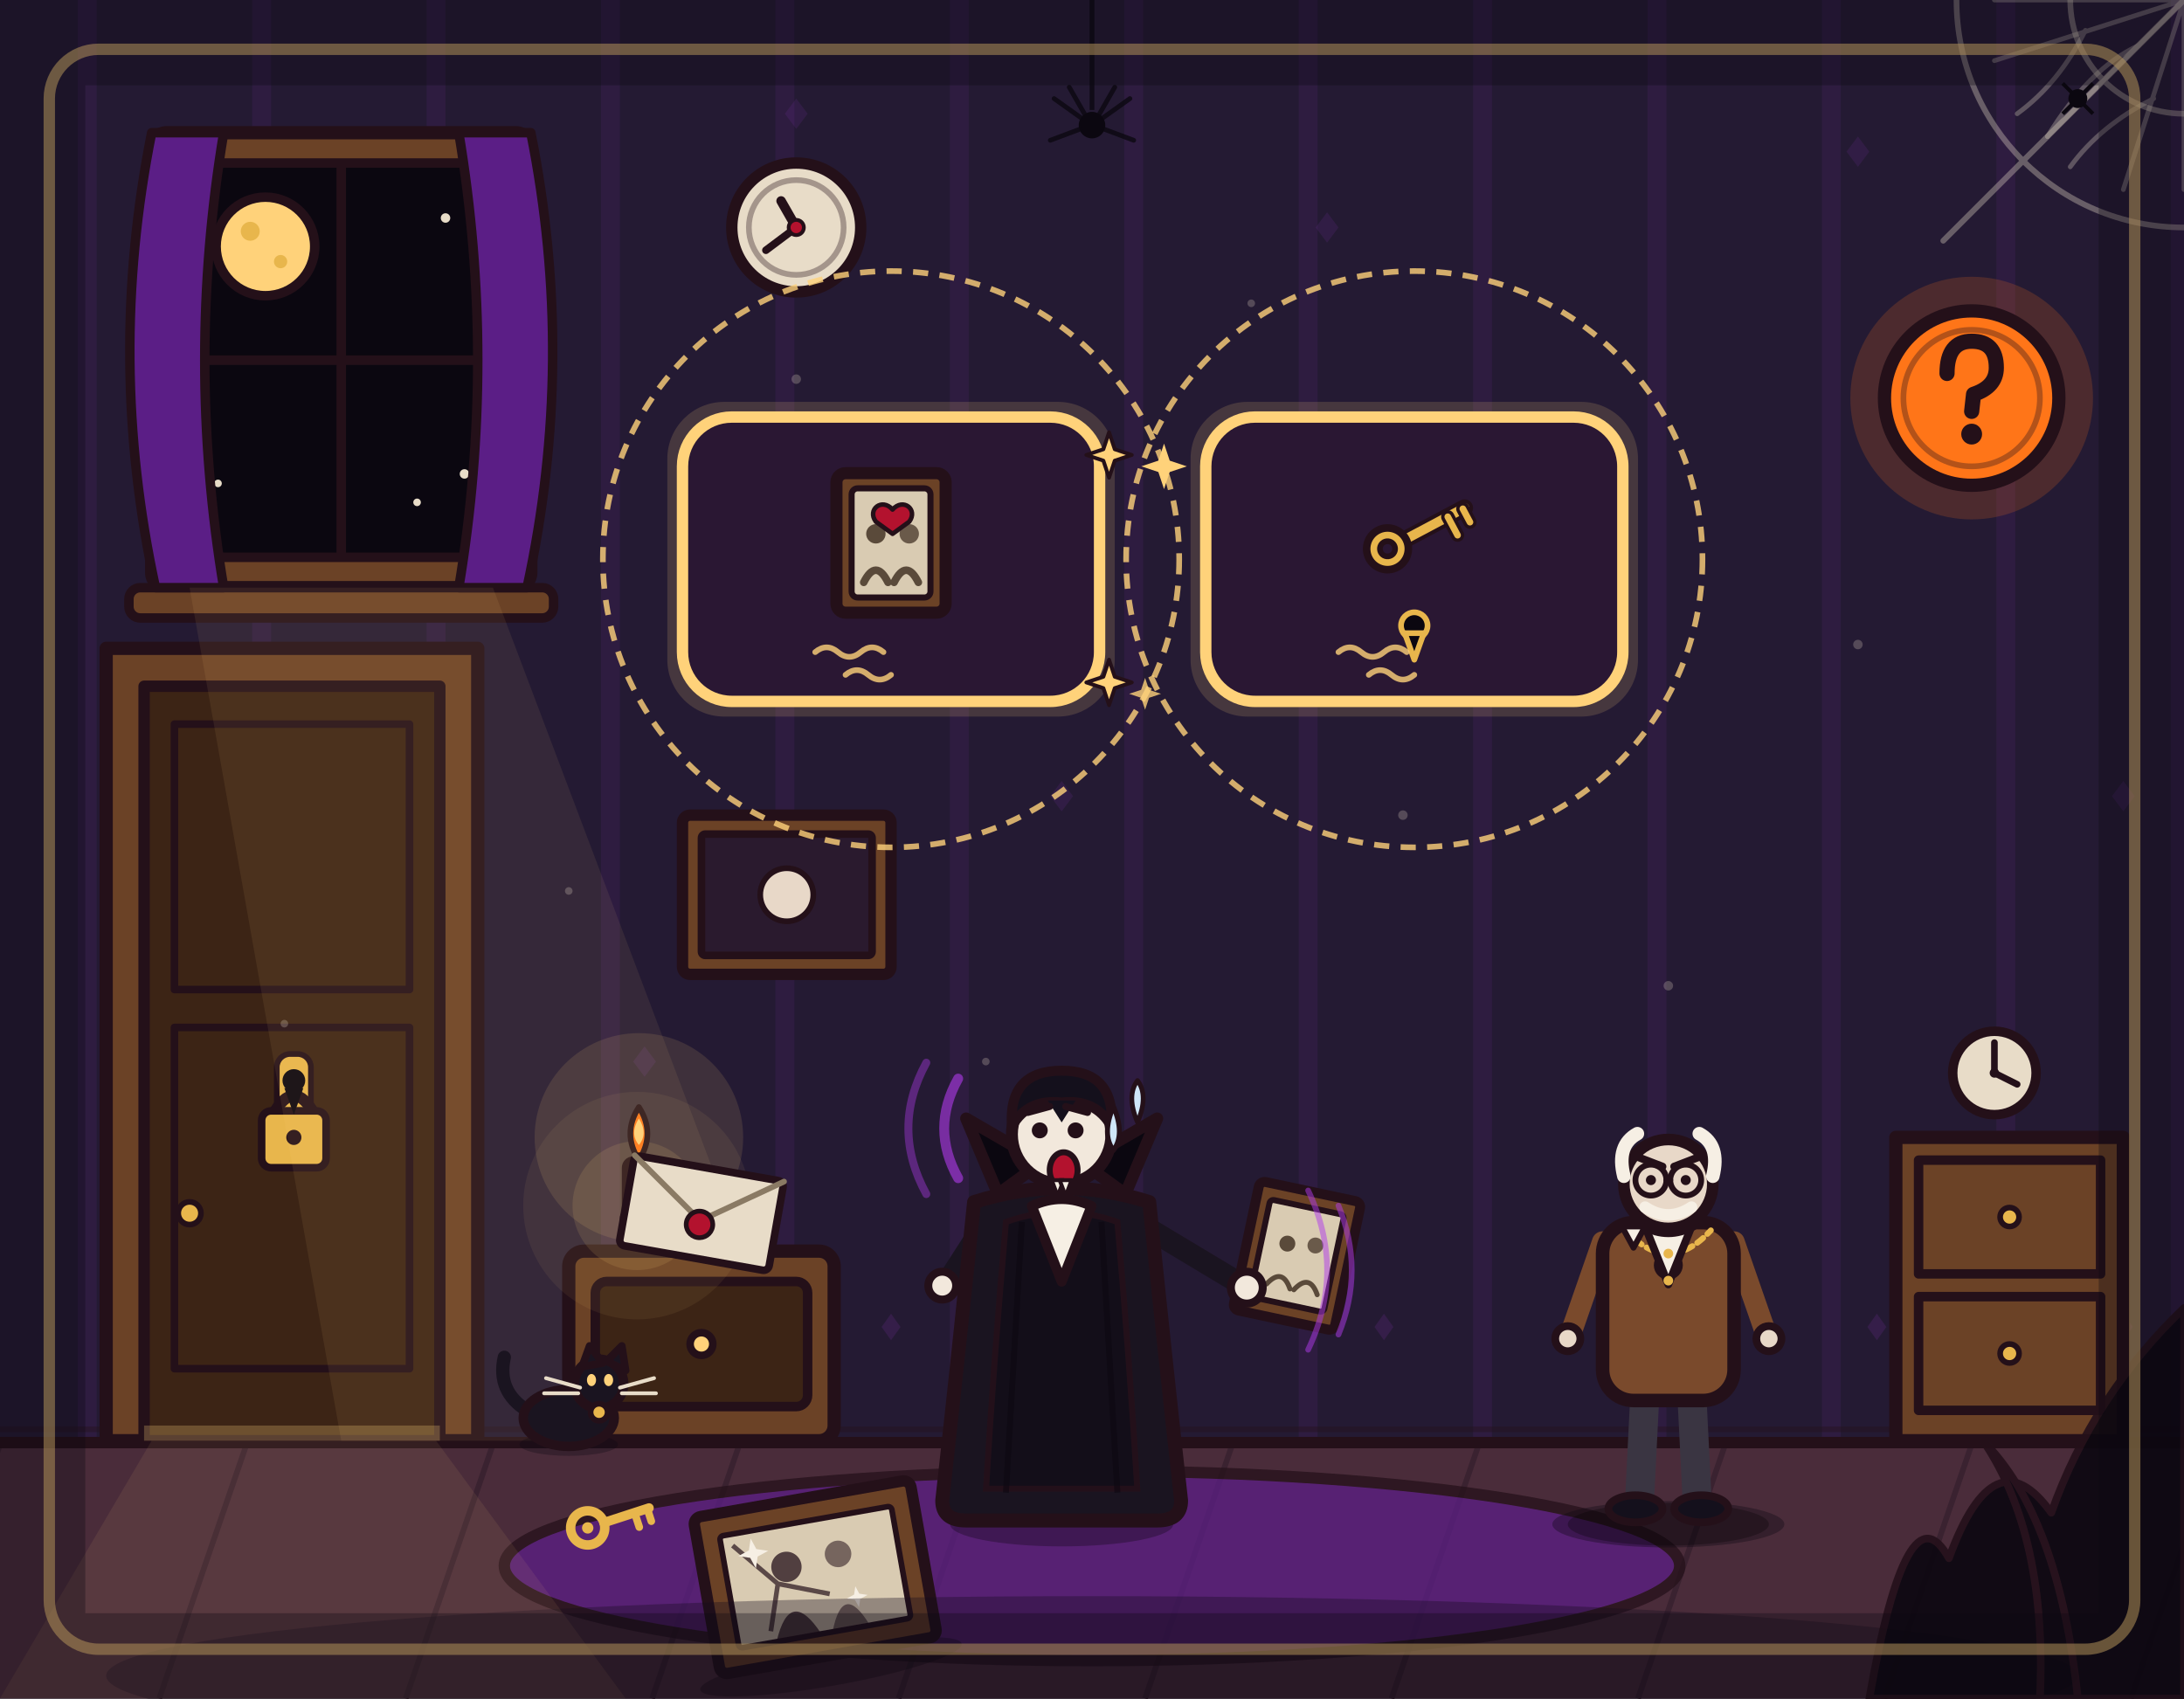
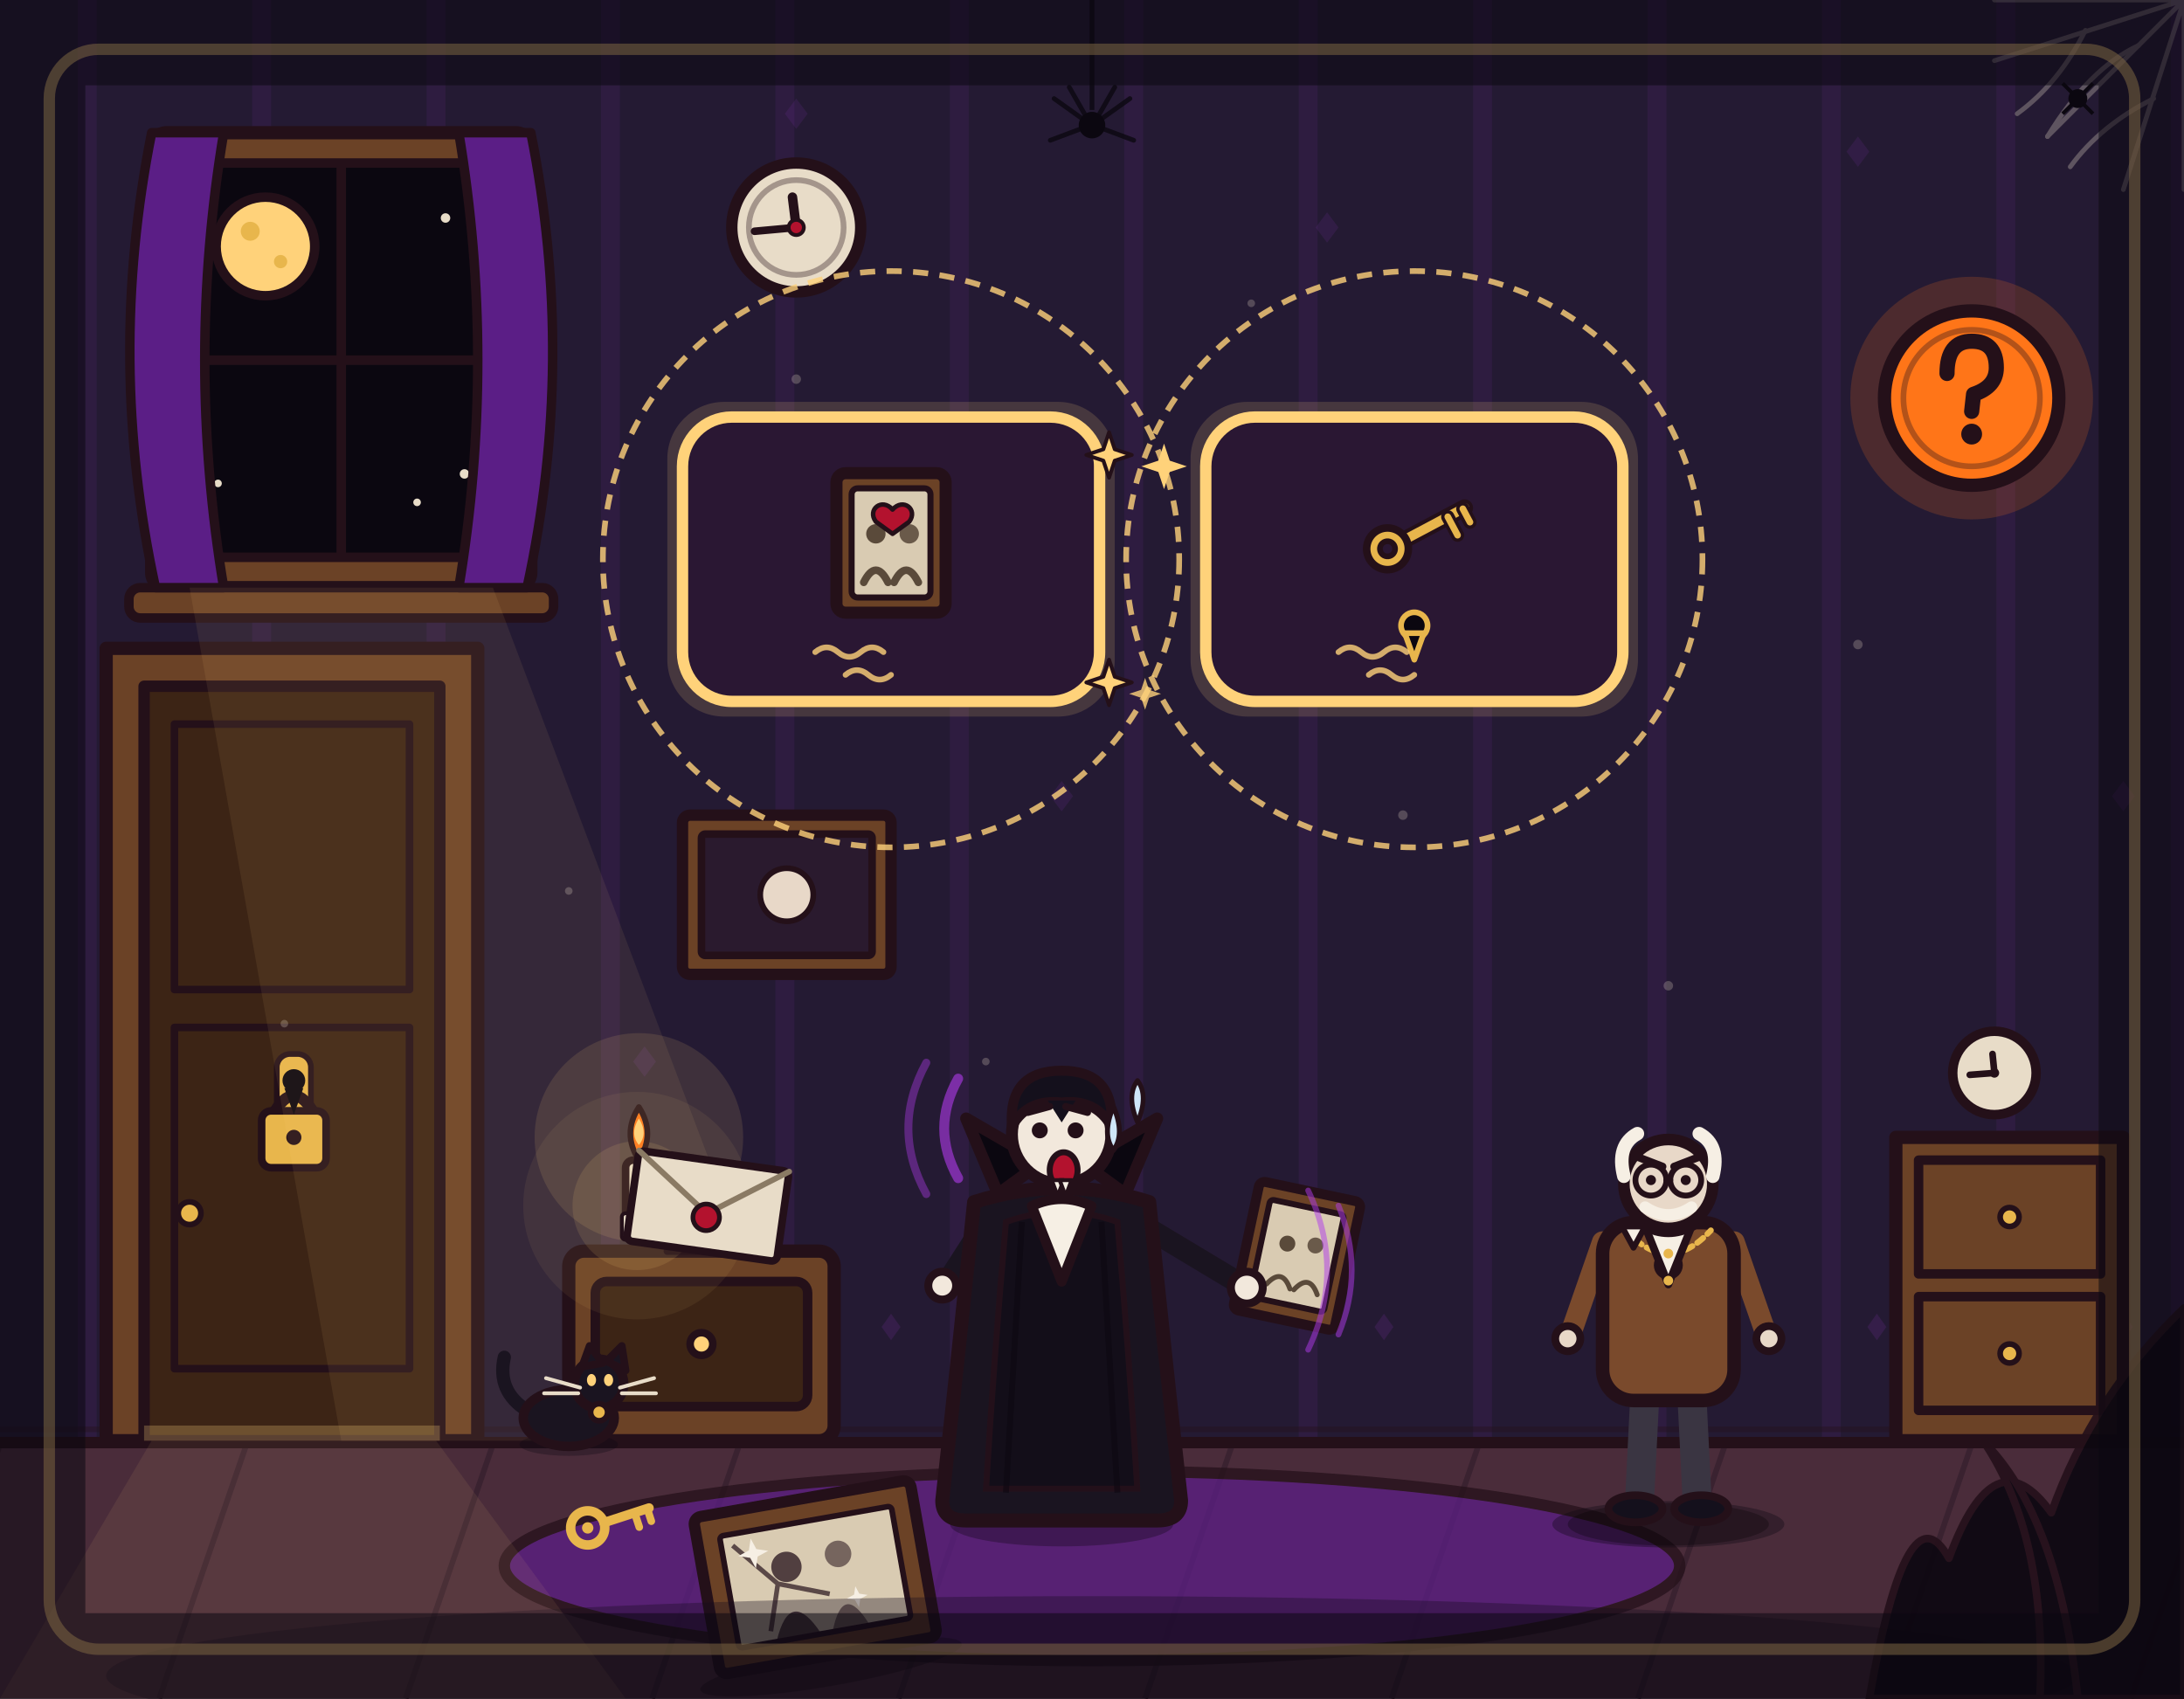
<svg xmlns="http://www.w3.org/2000/svg" viewBox="0 0 1152 896" width="1152" height="896">
  <rect x="0" y="0" width="1152" height="896" fill="#241a33" />
  <path d="M46 0V762M138 0V762M230 0V762M322 0V762M414 0V762M506 0V762M598 0V762M690 0V762M782 0V762M874 0V762M966 0V762M1058 0V762M1150 0V762" stroke="#b03aeb" stroke-width="10" opacity=".07" fill="none" />
  <g fill="#b03aeb" opacity=".12">
    <path d="M0 -7 L5 0 L0 7 L-5 0 Z" transform="translate(80 700)" />
    <path d="M0 -7 L5 0 L0 7 L-5 0 Z" transform="translate(210 700)" />
    <path d="M0 -7 L5 0 L0 7 L-5 0 Z" transform="translate(340 700)" />
    <path d="M0 -7 L5 0 L0 7 L-5 0 Z" transform="translate(470 700)" />
    <path d="M0 -7 L5 0 L0 7 L-5 0 Z" transform="translate(600 700)" />
    <path d="M0 -7 L5 0 L0 7 L-5 0 Z" transform="translate(730 700)" />
    <path d="M0 -7 L5 0 L0 7 L-5 0 Z" transform="translate(860 700)" />
    <path d="M0 -7 L5 0 L0 7 L-5 0 Z" transform="translate(990 700)" />
    <path d="M0 -7 L5 0 L0 7 L-5 0 Z" transform="translate(1120 700)" />
  </g>
  <line x1="0" y1="754" x2="1152" y2="754" stroke="#241019" stroke-width="3" opacity=".4" />
  <g fill="#b03aeb" opacity=".1">
    <path d="M0 -8 L6 0 L0 8 L-6 0 Z" transform="translate(420 60)" />
    <path d="M0 -8 L6 0 L0 8 L-6 0 Z" transform="translate(700 120)" />
    <path d="M0 -8 L6 0 L0 8 L-6 0 Z" transform="translate(980 80)" />
    <path d="M0 -8 L6 0 L0 8 L-6 0 Z" transform="translate(560 420)" />
    <path d="M0 -8 L6 0 L0 8 L-6 0 Z" transform="translate(340 560)" />
    <path d="M0 -8 L6 0 L0 8 L-6 0 Z" transform="translate(1120 420)" />
  </g>
  <g transform="translate(1152 0) scale(-1 1)" stroke="#e8dcc8" stroke-width="2.5" opacity=".3" fill="none" stroke-linecap="round">
    <path d="M0 0 L100 0 M0 0 L0 100 M0 0 L72 72 M0 0 L100 32 M0 0 L32 100" />
    <path d="M24 24 Q50 36 72 72 M52 16 Q66 44 88 60 M16 52 Q44 66 60 88" />
  </g>
  <g stroke="#cfe6f8" stroke-width="2.5" opacity=".5" stroke-linecap="round">
    <line x1="120" y1="120" x2="116" y2="132" />
    <line x1="230" y1="150" x2="226" y2="162" />
    <line x1="150" y1="250" x2="146" y2="262" />
  </g>
  <g>
    <circle cx="420" cy="120" r="34" fill="#e8dcc8" stroke="#241019" stroke-width="6" stroke-linejoin="round" />
    <circle cx="420" cy="120" r="25" fill="none" stroke="#241019" stroke-width="3" opacity=".35" />
-     <line x1="420" y1="120" x2="412" y2="106" stroke="#241019" stroke-width="5" stroke-linecap="round" />
-     <line x1="420" y1="120" x2="404" y2="132" stroke="#241019" stroke-width="4" stroke-linecap="round" />
+     <line x1="420" y1="120" x2="418" y2="104" stroke="#241019" stroke-width="5" stroke-linecap="round" />
+     <line x1="420" y1="120" x2="398" y2="122" stroke="#241019" stroke-width="4" stroke-linecap="round" />
    <circle cx="420" cy="120" r="4" fill="#b3122e" stroke="#241019" stroke-width="2" />
  </g>
  <g>
    <rect x="360" y="430" width="110" height="84" rx="4" fill="#6b4226" stroke="#241019" stroke-width="6" stroke-linejoin="round" />
    <rect x="370" y="440" width="90" height="64" rx="2" fill="#2a1a2e" stroke="#241019" stroke-width="4" />
    <circle cx="415" cy="472" r="14" fill="#e8d8c8" stroke="#241019" stroke-width="3" />
  </g>
  <path d="M700 820 L742 850 M742 850 L782 844" stroke="#241019" stroke-width="3" opacity=".4" fill="none" stroke-linecap="round" />
-   <g fill="none" stroke="#e8dcc8" stroke-width="3" opacity=".35" stroke-linecap="round">
-     <path d="M1092 0A60 60 0 0 0 1152 60M1032 0A120 120 0 0 0 1152 120" />
-     <line x1="1152" y1="0" x2="1025" y2="127" />
-     <line x1="1152" y1="0" x2="1096" y2="56" />
-   </g>
  <circle cx="1096" cy="52" r="5" fill="#0b0710" />
  <path d="M1096 52L1088 44M1096 52L1104 44M1096 52L1088 60M1096 52L1104 60" stroke="#0b0710" stroke-width="2" fill="none" />
  <g>
    <rect x="80" y="70" width="200" height="240" rx="8" fill="#6b4226" stroke="#241019" stroke-width="7" stroke-linejoin="round" />
    <rect x="96" y="86" width="168" height="208" fill="#0b0710" stroke="#241019" stroke-width="5" />
    <line x1="180" y1="86" x2="180" y2="294" stroke="#241019" stroke-width="5" />
    <line x1="96" y1="190" x2="264" y2="190" stroke="#241019" stroke-width="5" />
    <circle cx="140" cy="130" r="26" fill="#ffd27a" stroke="#241019" stroke-width="5" />
    <circle cx="132" cy="122" r="5" fill="#e8b64c" />
    <circle cx="148" cy="138" r="3.5" fill="#e8b64c" />
    <circle cx="235" cy="115" r="2.5" fill="#e8dcc8" />
    <circle cx="245" cy="250" r="2.5" fill="#e8dcc8" />
    <circle cx="115" cy="255" r="2" fill="#e8dcc8" />
    <circle cx="220" cy="265" r="2" fill="#e8dcc8" />
    <rect x="68" y="310" width="224" height="16" rx="6" fill="#6b4226" stroke="#241019" stroke-width="5" stroke-linejoin="round" />
    <path d="M80 70Q56 190 82 310L118 310Q98 190 118 70Z" fill="#5b1e86" stroke="#241019" stroke-width="5" stroke-linejoin="round" />
    <path d="M280 70Q304 190 278 310L242 310Q262 190 242 70Z" fill="#5b1e86" stroke="#241019" stroke-width="5" stroke-linejoin="round" />
  </g>
  <g>
    <rect x="56" y="342" width="196" height="418" fill="#6b4226" stroke="#241019" stroke-width="7" stroke-linejoin="round" />
    <rect x="76" y="362" width="156" height="398" fill="#3c2415" stroke="#241019" stroke-width="6" stroke-linejoin="round" />
    <rect x="92" y="382" width="124" height="140" fill="none" stroke="#241019" stroke-width="4" stroke-linejoin="round" />
    <rect x="92" y="542" width="124" height="180" fill="none" stroke="#241019" stroke-width="4" stroke-linejoin="round" />
    <rect x="146" y="556" width="18" height="38" rx="7" fill="#e8b64c" stroke="#241019" stroke-width="3" />
    <circle cx="155" cy="570" r="6" fill="#0b0710" />
    <path d="M144 588 Q155 568 166 588" fill="none" stroke="#241019" stroke-width="6" stroke-linecap="round" />
    <rect x="138" y="586" width="34" height="30" rx="5" fill="#e8b64c" stroke="#241019" stroke-width="4" stroke-linejoin="round" />
    <circle cx="155" cy="600" r="4" fill="#241019" />
    <path d="M150 574L160 574L155 588Z" fill="#0b0710" />
    <circle cx="100" cy="640" r="6" fill="#e8b64c" stroke="#241019" stroke-width="3" />
  </g>
  <rect x="0" y="760" width="1152" height="136" fill="#4a2c3a" />
  <path d="M0 762L-46 896M130 762L84 896M260 762L214 896M390 762L344 896M520 762L474 896M650 762L604 896M780 762L734 896M910 762L864 896M1040 762L994 896M1170 762L1124 896" stroke="#3a2230" stroke-width="3" fill="none" />
  <line x1="0" y1="761" x2="1152" y2="761" stroke="#241019" stroke-width="6" stroke-linecap="round" />
  <polygon points="100,310 260,310 430,760 180,760" fill="#ffd27a" opacity=".08" />
  <rect x="76" y="752" width="156" height="8" fill="#ffd27a" opacity=".25" />
  <ellipse cx="576" cy="826" rx="310" ry="50" fill="#5b1e86" stroke="#241019" stroke-width="6" stroke-linejoin="round" opacity=".75" />
  <g>
    <rect x="300" y="660" width="140" height="100" rx="8" fill="#6b4226" stroke="#241019" stroke-width="7" stroke-linejoin="round" />
    <rect x="314" y="676" width="112" height="66" rx="6" fill="#3c2415" stroke="#241019" stroke-width="5" stroke-linejoin="round" />
    <circle cx="370" cy="709" r="6" fill="#ffd27a" stroke="#241019" stroke-width="4" />
    <circle cx="336" cy="636" r="60" fill="#ffd27a" opacity=".07" />
    <circle cx="336" cy="636" r="34" fill="#ffd27a" opacity=".12" />
    <rect x="330" y="612" width="14" height="42" rx="4" fill="#e8dcc8" stroke="#241019" stroke-width="4" stroke-linejoin="round" />
    <path d="M337 612Q346 598 337 584Q328 598 337 612Z" fill="#ff7518" stroke="#241019" stroke-width="3" stroke-linejoin="round" />
    <path d="M337 604Q342 598 337 590Q332 598 337 604Z" fill="#ffd27a" />
    <circle cx="337" cy="600" r="55" fill="#ffd27a" stroke="none" opacity=".12" />
    <path d="M337 632 Q341 626 337 620 Q333 626 337 632 Z" fill="#f6efe4" />
    <rect x="328" y="640" width="5" height="14" rx="2" fill="#e8dcc8" stroke="#241019" stroke-width="2" />
    <rect x="343" y="636" width="4" height="10" rx="2" fill="#e8dcc8" stroke="#241019" stroke-width="2" />
    <path d="M352 660L359 626L381 626L388 660Z" fill="#d9cbb2" opacity=".5" stroke="#241019" stroke-width="4" stroke-linejoin="round" />
  </g>
  <g>
    <rect x="1000" y="600" width="120" height="160" fill="#6b4226" stroke="#241019" stroke-width="7" stroke-linejoin="round" />
    <rect x="1012" y="612" width="96" height="60" fill="none" stroke="#241019" stroke-width="5" stroke-linejoin="round" />
    <rect x="1012" y="684" width="96" height="60" fill="none" stroke="#241019" stroke-width="5" stroke-linejoin="round" />
    <circle cx="1060" cy="642" r="5" fill="#e8b64c" stroke="#241019" stroke-width="3" />
    <circle cx="1060" cy="714" r="5" fill="#e8b64c" stroke="#241019" stroke-width="3" />
    <circle cx="1052" cy="566" r="22" fill="#e8dcc8" stroke="#241019" stroke-width="5" />
-     <path d="M1052 566L1052 550M1052 566L1064 572" stroke="#241019" stroke-width="3.5" stroke-linecap="round" fill="none" />
+     <path d="M1052 566L1051 556M1052 566L1039 567" stroke="#241019" stroke-width="3.5" stroke-linecap="round" fill="none" />
    <circle cx="1052" cy="566" r="2.5" fill="#241019" />
  </g>
  <g transform="translate(430 832) rotate(-10)">
    <ellipse cx="0" cy="48" rx="70" ry="10" fill="#000000" opacity=".3" />
    <rect x="-58" y="-42" width="116" height="84" rx="4" fill="#6b4226" stroke="#241019" stroke-width="6" stroke-linejoin="round" />
    <rect x="-46" y="-30" width="92" height="60" rx="2" fill="#d9cbb2" stroke="#241019" stroke-width="3" />
    <path d="M-40 -24 L-20 0 L-28 24 M-20 0 L6 10" stroke="#241019" stroke-width="2.5" fill="none" opacity=".7" />
    <path d="M0 -8 L2 -2 L8 0 L2 2 L0 8 L-2 2 L-8 0 L-2 -2 Z" transform="translate(-30 -18)" fill="#f6efe4" />
    <path d="M0 -8 L2 -2 L8 0 L2 2 L0 8 L-2 2 L-8 0 L-2 -2 Z" transform="translate(20 14) scale(.7)" fill="#f6efe4" />
    <circle cx="-14" cy="-8" r="8" fill="#241019" opacity=".75" />
    <path d="M-26 30Q-14 2 -2 30Z" fill="#241019" opacity=".75" />
    <circle cx="14" cy="-10" r="7" fill="#241019" opacity=".55" />
    <path d="M4 30Q14 4 24 30Z" fill="#241019" opacity=".55" />
  </g>
  <g transform="translate(300 748)">
    <ellipse cx="0" cy="14" rx="26" ry="6" fill="#0b0710" stroke="none" opacity=".3" />
    <path d="M-22 -4Q-38 -14 -34 -32" stroke="#1a1420" stroke-width="7" stroke-linecap="round" fill="none" />
    <ellipse cx="0" cy="0" rx="24" ry="15" fill="#1a1420" stroke="#241019" stroke-width="5" stroke-linejoin="round" />
    <circle cx="16" cy="-18" r="13" fill="#1a1420" stroke="#241019" stroke-width="5" />
    <path d="M7 -27L11 -38L18 -29Z" fill="#1a1420" stroke="#241019" stroke-width="4" stroke-linejoin="round" />
    <path d="M20 -30L28 -38L30 -25Z" fill="#1a1420" stroke="#241019" stroke-width="4" stroke-linejoin="round" />
    <ellipse cx="12" cy="-20" rx="2.4" ry="3.2" fill="#ffd27a" />
    <ellipse cx="21" cy="-20" rx="2.4" ry="3.2" fill="#ffd27a" />
    <circle cx="16" cy="-3" r="4.5" fill="#e8b64c" stroke="#241019" stroke-width="3" />
    <g stroke="#e8dcc8" stroke-width="2" stroke-linecap="round">
      <line x1="6" y1="-16" x2="-12" y2="-21" />
      <line x1="5" y1="-13" x2="-13" y2="-13" />
      <line x1="27" y1="-16" x2="45" y2="-21" />
      <line x1="28" y1="-13" x2="46" y2="-13" />
    </g>
  </g>
  <g>
    <rect x="352" y="212" width="236" height="166" rx="30" fill="#ffd27a" opacity=".16" />
    <rect x="360" y="220" width="220" height="150" rx="26" fill="#2a1733" stroke="#ffd27a" stroke-width="6" stroke-linejoin="round" />
    <g transform="translate(470 288) scale(1.6)">
      <rect x="-18" y="-24" width="36" height="46" rx="3" fill="#6b4226" stroke="#241019" stroke-width="4" stroke-linejoin="round" />
      <rect x="-13" y="-19" width="26" height="36" rx="2" fill="#d9cbb2" stroke="#241019" stroke-width="2" stroke-linejoin="round" />
      <circle cx="-5" cy="-4" r="3.2" fill="#5a4a3a" />
      <circle cx="6" cy="-4" r="3.2" fill="#6a5a4a" />
      <path d="M-9 12Q-5 4 -1 12M1 12Q5 4 9 12" stroke="#5a4a3a" stroke-width="2.5" fill="none" stroke-linecap="round" />
      <path d="M0.5 -12C-3 -16 -8 -12 -5 -8L0.5 -4L6 -8C9 -12 4 -16 0.5 -12Z" fill="#b3122e" stroke="#241019" stroke-width="1.5" stroke-linejoin="round" />
    </g>
    <path d="M430 344q6 -5 12 0q6 5 12 0q6 -5 12 0M446 356q6 -5 12 0q6 5 12 0" stroke="#ffd27a" stroke-width="3" fill="none" opacity=".8" stroke-linecap="round" />
  </g>
  <g>
    <rect x="628" y="212" width="236" height="166" rx="30" fill="#ffd27a" opacity=".16" />
    <rect x="636" y="220" width="220" height="150" rx="26" fill="#2a1733" stroke="#ffd27a" stroke-width="6" stroke-linejoin="round" />
    <g transform="translate(746 282) rotate(-28)">
      <line x1="-4" y1="0" x2="30" y2="0" stroke="#241019" stroke-width="9" stroke-linecap="round" />
      <line x1="-4" y1="0" x2="30" y2="0" stroke="#e8b64c" stroke-width="5" stroke-linecap="round" />
      <line x1="20" y1="0" x2="20" y2="11" stroke="#241019" stroke-width="7" stroke-linecap="round" />
      <line x1="20" y1="0" x2="20" y2="11" stroke="#e8b64c" stroke-width="3.5" stroke-linecap="round" />
      <line x1="29" y1="0" x2="29" y2="8" stroke="#241019" stroke-width="7" stroke-linecap="round" />
      <line x1="29" y1="0" x2="29" y2="8" stroke="#e8b64c" stroke-width="3.5" stroke-linecap="round" />
      <circle cx="-16" cy="0" r="11" fill="#e8b64c" stroke="#241019" stroke-width="4" />
      <circle cx="-16" cy="0" r="4" fill="#2a1733" stroke="#241019" stroke-width="3" />
    </g>
    <circle cx="746" cy="330" r="7" fill="#0b0710" stroke="#e8b64c" stroke-width="3" />
    <path d="M741 334L751 334L746 348Z" fill="#0b0710" stroke="#e8b64c" stroke-width="3" stroke-linejoin="round" />
    <path d="M706 344q6 -5 12 0q6 5 12 0q6 -5 12 0M722 356q6 -5 12 0q6 5 12 0" stroke="#ffd27a" stroke-width="3" fill="none" opacity=".8" stroke-linecap="round" />
  </g>
  <path d="M0 -12L3 -3L12 0L3 3L0 12L-3 3L-12 0L-3 -3Z" transform="translate(614 246)" fill="#ffd27a" />
  <path d="M0 -12L3 -3L12 0L3 3L0 12L-3 3L-12 0L-3 -3Z" transform="translate(604 366) scale(.7)" fill="#ffd27a" opacity=".8" />
  <g transform="translate(560 800) scale(1.05)">
    <ellipse cx="0" cy="4" rx="56" ry="11" fill="#000000" opacity=".28" />
    <path d="M-52 -220Q-66 -195 -52 -170" fill="none" stroke="#b03aeb" stroke-width="5" opacity=".6" stroke-linecap="round" />
    <path d="M-68 -228Q-86 -195 -68 -162" fill="none" stroke="#b03aeb" stroke-width="4" opacity=".4" stroke-linecap="round" />
    <path d="M-12 -62L-16 -6" fill="none" stroke="#241a2e" stroke-width="15" stroke-linecap="round" />
    <path d="M12 -62L16 -6" fill="none" stroke="#241a2e" stroke-width="15" stroke-linecap="round" />
    <ellipse cx="-18" cy="-4" rx="15" ry="7" fill="#14101c" stroke="#241019" stroke-width="4" stroke-linejoin="round" />
    <ellipse cx="18" cy="-4" rx="15" ry="7" fill="#14101c" stroke="#241019" stroke-width="4" stroke-linejoin="round" />
    <path d="M-38 -148L-56 -120" fill="none" stroke="#1a1420" stroke-width="11" stroke-linecap="round" />
    <circle cx="-60" cy="-116" r="7" fill="#f2e8dc" stroke="#241019" stroke-width="4" />
    <path d="M38 -148L88 -118" fill="none" stroke="#1a1420" stroke-width="11" stroke-linecap="round" />
    <g transform="translate(118 -130) rotate(12)">
      <rect x="-26" y="-34" width="52" height="66" rx="3" fill="#6b4226" stroke="#241019" stroke-width="5" stroke-linejoin="round" />
      <rect x="-19" y="-26" width="38" height="50" rx="2" fill="#d9cbb2" stroke="#241019" stroke-width="3" />
      <circle cx="-6" cy="-6" r="4" fill="#5a4a3a" />
      <circle cx="8" cy="-8" r="4" fill="#6a5a4a" />
      <path d="M-12 16Q-6 6 0 16M2 16Q8 6 14 16" stroke="#5a4a3a" stroke-width="2.5" fill="none" stroke-linecap="round" />
    </g>
    <circle cx="93" cy="-115" r="8" fill="#f2e8dc" stroke="#241019" stroke-width="4" />
    <path d="M-44 -158Q-52 -80 -60 -8Q-60 2 -48 2L48 2Q60 2 60 -8Q52 -80 44 -158Q0 -172 -44 -158Z" fill="#1a1420" stroke="#241019" stroke-width="7" stroke-linejoin="round" />
    <path d="M-28 -148 Q-34 -80 -38 -14 L38 -14 Q34 -80 28 -148 Q0 -158 -28 -148 Z" fill="#120d18" stroke="#241019" stroke-width="3" opacity=".9" />
    <path d="M-20 -148Q-24 -80 -28 -12M20 -148Q24 -80 28 -12" fill="none" stroke="#0b0710" stroke-width="3" opacity=".6" />
    <path d="M-32 -162L-48 -200L-10 -178Z" fill="#0b0710" stroke="#241019" stroke-width="6" stroke-linejoin="round" />
    <path d="M32 -162L48 -200L10 -178Z" fill="#0b0710" stroke="#241019" stroke-width="6" stroke-linejoin="round" />
    <path d="M-15 -156L0 -118L15 -156Q0 -163 -15 -156Z" fill="#f6efe4" stroke="#241019" stroke-width="5" stroke-linejoin="round" />
    <circle cx="0" cy="-192" r="25" fill="#f2e8dc" stroke="#241019" stroke-width="6" stroke-linejoin="round" />
    <path d="M-25 -196Q-27 -224 0 -224Q27 -224 25 -196Q17 -210 0 -208Q-17 -210 -25 -196Z" fill="#14101c" stroke="#241019" stroke-width="5" stroke-linejoin="round" />
    <path d="M-7 -209L0 -198L7 -209Z" fill="#14101c" />
    <circle cx="-11" cy="-194" r="4" fill="#241019" />
    <circle cx="7" cy="-194" r="4" fill="#241019" />
    <path d="M26 -206 Q32 -192 26 -184 Q20 -192 26 -206 Z" fill="#cfe6f8" stroke="#241019" stroke-width="2.5" stroke-linejoin="round" />
    <path d="M-17 -203L-6 -206M2 -206L13 -203" stroke="#241019" stroke-width="3.5" stroke-linecap="round" />
    <ellipse cx="1" cy="-174" rx="7" ry="9" fill="#b3122e" stroke="#241019" stroke-width="3" />
    <path d="M-5 -169L-2 -161L1 -169Z" fill="#f6efe4" stroke="#241019" stroke-width="2" stroke-linejoin="round" />
    <path d="M-1 -169L2 -161L5 -169Z" fill="#f6efe4" stroke="#241019" stroke-width="2" stroke-linejoin="round" />
  </g>
  <g transform="translate(880 800) scale(1.02)">
    <ellipse cx="0" cy="4" rx="60" ry="12" fill="#0b0710" stroke="none" opacity=".35" />
    <ellipse cx="0" cy="4" rx="52" ry="11" fill="#000000" opacity=".28" />
    <path d="M-12 -66L-15 -6" fill="none" stroke="#3a3542" stroke-width="15" stroke-linecap="round" />
    <path d="M12 -66L15 -6" fill="none" stroke="#3a3542" stroke-width="15" stroke-linecap="round" />
    <ellipse cx="-17" cy="-4" rx="14" ry="7" fill="#14101c" stroke="#241019" stroke-width="4" stroke-linejoin="round" />
    <ellipse cx="17" cy="-4" rx="14" ry="7" fill="#14101c" stroke="#241019" stroke-width="4" stroke-linejoin="round" />
    <path d="M-34 -142L-50 -96" fill="none" stroke="#7a4a2c" stroke-width="11" stroke-linecap="round" />
    <circle cx="-52" cy="-92" r="6.5" fill="#e8d8c8" stroke="#241019" stroke-width="4" />
    <path d="M34 -142L50 -96" fill="none" stroke="#7a4a2c" stroke-width="11" stroke-linecap="round" />
    <circle cx="52" cy="-92" r="6.5" fill="#e8d8c8" stroke="#241019" stroke-width="4" />
    <rect x="-34" y="-152" width="68" height="92" rx="16" fill="#7a4a2c" stroke="#241019" stroke-width="7" stroke-linejoin="round" />
    <path d="M-22 -148 Q0 -124 22 -148" fill="none" stroke="#e8b64c" stroke-width="3" stroke-dasharray="4 3" stroke-linecap="round" />
    <circle cx="0" cy="-130" r="6" fill="#e8b64c" stroke="#241019" stroke-width="3" />
    <path d="M-24 -150 L-12 -150 L-18 -139 Z" fill="#f6efe4" stroke="#241019" stroke-width="3" stroke-linejoin="round" />
    <path d="M-12 -150L0 -120L12 -150Z" fill="#f6efe4" stroke="#241019" stroke-width="4" stroke-linejoin="round" />
    <circle cx="0" cy="-136" r="2.5" fill="#e8b64c" />
    <circle cx="0" cy="-122" r="2.5" fill="#e8b64c" />
    <circle cx="0" cy="-172" r="23" fill="#e8d8c8" stroke="#241019" stroke-width="6" stroke-linejoin="round" />
    <path d="M-23 -176Q-27 -192 -16 -198" fill="none" stroke="#f6efe4" stroke-width="7" stroke-linecap="round" />
    <path d="M23 -176Q27 -192 16 -198" fill="none" stroke="#f6efe4" stroke-width="7" stroke-linecap="round" />
    <path d="M-16 -186L-3 -181M16 -186L3 -181" stroke="#241019" stroke-width="4" stroke-linecap="round" fill="none" />
    <circle cx="-9" cy="-174" r="2.6" fill="#241019" />
    <circle cx="9" cy="-174" r="2.6" fill="#241019" />
    <circle cx="-9" cy="-174" r="8" fill="none" stroke="#241019" stroke-width="3" />
    <circle cx="9" cy="-174" r="8" fill="none" stroke="#241019" stroke-width="3" />
    <line x1="-1" y1="-174" x2="1" y2="-174" stroke="#241019" stroke-width="3" stroke-linecap="round" />
    <path d="M-12 -160Q0 -152 12 -160" fill="none" stroke="#f6efe4" stroke-width="6" stroke-linecap="round" />
    <path d="M-13 -150Q0 -143 13 -150" fill="none" stroke="#241019" stroke-width="4" stroke-linecap="round" />
  </g>
  <g fill="#e8dcc8" opacity=".25">
    <circle cx="420" cy="200" r="2.5" stroke="none" />
    <circle cx="660" cy="160" r="2" stroke="none" />
    <circle cx="740" cy="430" r="2.5" stroke="none" />
    <circle cx="300" cy="470" r="2" stroke="none" />
    <circle cx="980" cy="340" r="2.5" stroke="none" />
    <circle cx="150" cy="540" r="2" stroke="none" />
    <circle cx="520" cy="560" r="2" stroke="none" />
    <circle cx="880" cy="520" r="2.5" stroke="none" />
  </g>
  <ellipse cx="576" cy="884" rx="520" ry="42" fill="#150b1e" stroke="none" opacity=".35" />
  <line x1="576" y1="0" x2="576" y2="58" stroke="#0b0710" stroke-width="2.5" opacity=".8" />
  <circle cx="576" cy="66" r="7" fill="#0b0710" />
  <g stroke="#0b0710" stroke-width="2.5" fill="none" stroke-linecap="round" opacity=".8">
    <path d="M570 62 L556 52 M582 62 L596 52 M570 68 L554 74 M582 68 L598 74 M572 60 L564 46 M580 60 L588 46" />
  </g>
  <g fill="#0b0710" stroke="#241019" stroke-width="4" stroke-linejoin="round" opacity=".9">
    <path d="M1152 896 L1152 690 Q1104 736 1082 798 Q1052 756 1028 822 Q1006 782 986 896 Z" />
    <path d="M1096 896 Q1086 800 1046 760 Q1080 810 1076 896 Z" />
  </g>
  <g transform="translate(310 806) rotate(-18)">
    <circle cx="0" cy="0" r="9" fill="none" stroke="#e8b64c" stroke-width="5" />
    <circle cx="0" cy="0" r="3" fill="#e8b64c" />
    <line x1="9" y1="0" x2="34" y2="0" stroke="#e8b64c" stroke-width="5" stroke-linecap="round" />
    <line x1="26" y1="0" x2="26" y2="8" stroke="#e8b64c" stroke-width="4" stroke-linecap="round" />
    <line x1="33" y1="0" x2="33" y2="7" stroke="#e8b64c" stroke-width="4" stroke-linecap="round" />
  </g>
-   <g transform="rotate(10 370 640)">
-     <rect x="330" y="616" width="80" height="48" rx="3" fill="#e8dcc8" stroke="#241019" stroke-width="4" stroke-linejoin="round" />
-     <path d="M330 616 L370 644 L410 616" fill="none" stroke="#8a7a64" stroke-width="3" stroke-linecap="round" />
-     <circle cx="370" cy="646" r="7" fill="#b3122e" stroke="#241019" stroke-width="2.5" />
+   <g transform="rotate(8 370 660)">
+     <rect x="330" y="612" width="80" height="48" rx="3" fill="#e8dcc8" stroke="#241019" stroke-width="4" stroke-linejoin="round" />
+     <path d="M330 612 L370 640 L410 612" fill="none" stroke="#8a7a64" stroke-width="3" stroke-linecap="round" />
+     <circle cx="370" cy="642" r="7" fill="#b3122e" stroke="#241019" stroke-width="2.5" />
  </g>
  <circle cx="470" cy="295" r="152" fill="none" stroke="#ffd27a" stroke-width="3" stroke-dasharray="8 6" opacity=".8" />
  <circle cx="746" cy="295" r="152" fill="none" stroke="#ffd27a" stroke-width="3" stroke-dasharray="8 6" opacity=".8" />
  <path d="M0 -12 L3 -3 L12 0 L3 3 L0 12 L-3 3 L-12 0 L-3 -3 Z" fill="#ffd27a" stroke="#241019" stroke-width="2" stroke-linejoin="round" transform="translate(585 240)" />
  <path d="M0 -12 L3 -3 L12 0 L3 3 L0 12 L-3 3 L-12 0 L-3 -3 Z" fill="#ffd27a" stroke="#241019" stroke-width="2" stroke-linejoin="round" transform="translate(585 360)" />
  <polygon points="80,760 230,760 330,896 0,896" fill="#ffd27a" opacity=".08" />
  <path d="M600 592 Q606 578 600 570 Q594 578 600 592 Z" fill="#cfe6f8" stroke="#241019" stroke-width="2.5" stroke-linejoin="round" />
  <g fill="none" stroke="#b03aeb" stroke-width="3" opacity=".5" stroke-linecap="round">
    <path d="M706 636 Q720 670 706 704" />
    <path d="M690 628 Q710 670 690 712" />
  </g>
  <rect x="26" y="26" width="1100" height="844" rx="26" fill="none" stroke="#ffd27a" stroke-width="6" opacity=".55" />
  <rect x="0" y="0" width="1152" height="896" fill="none" stroke="#0b0710" stroke-width="90" opacity=".32" />
  <g>
    <circle cx="1040" cy="210" r="64" fill="#ff7518" opacity="0.18" stroke="none" />
    <circle cx="1040" cy="210" r="46" fill="#ff7518" stroke="#241019" stroke-width="7" stroke-linejoin="round" />
    <circle cx="1040" cy="210" r="36" fill="none" stroke="#241019" stroke-width="3" opacity="0.35" />
    <path d="M1027 197 Q1027 180 1040 180 Q1053 180 1053 194 Q1053 204 1041 208 L1040 217" fill="none" stroke="#241019" stroke-width="8" stroke-linecap="round" stroke-linejoin="round" />
    <circle cx="1040" cy="229" r="5.5" fill="#241019" />
  </g>
+   <rect x="0" y="0" width="1152" height="896" fill="none" stroke="#0b0710" stroke-width="90" opacity="0.32" />
</svg>
